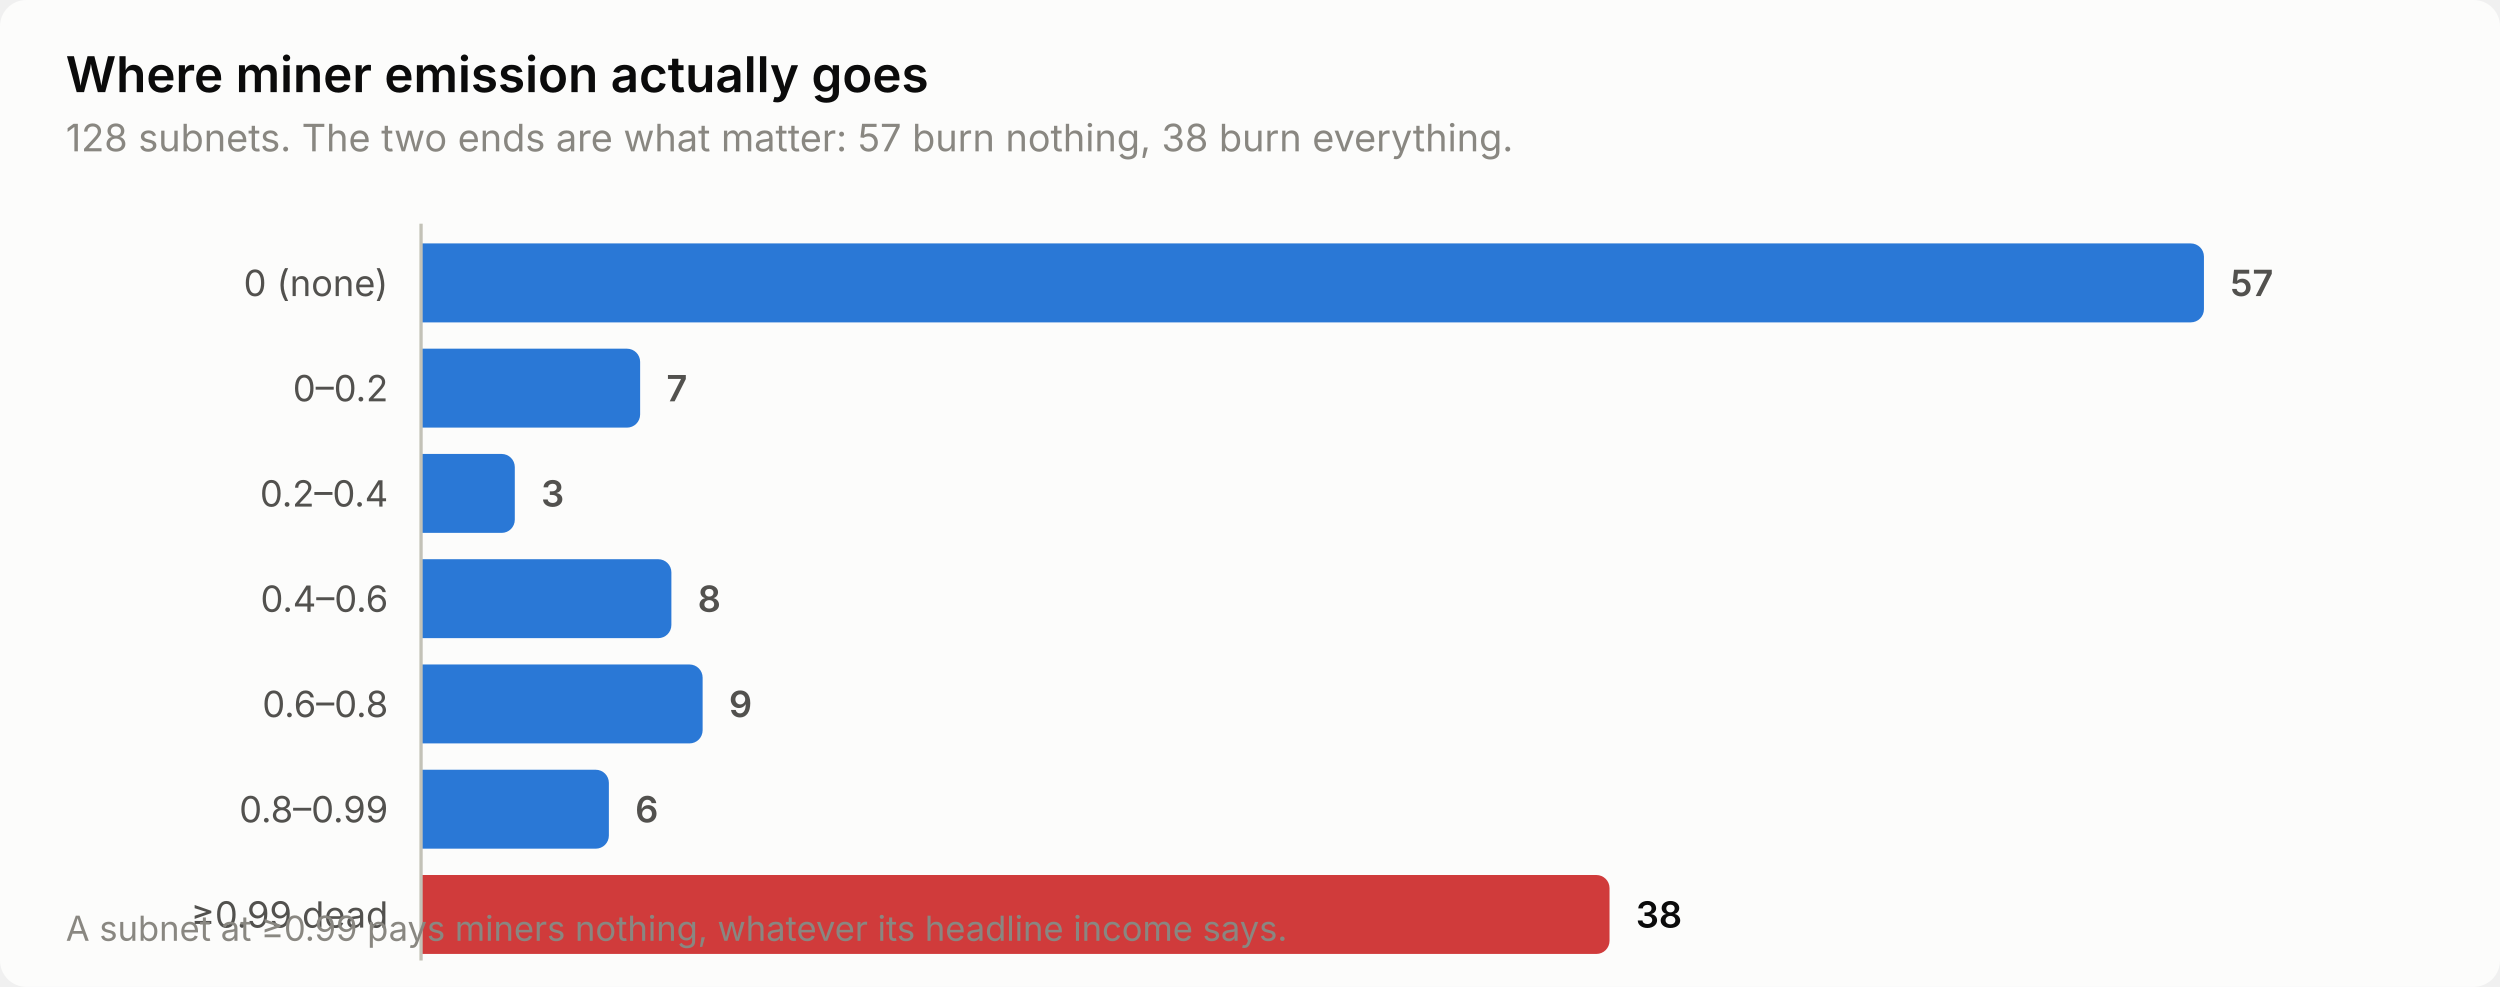
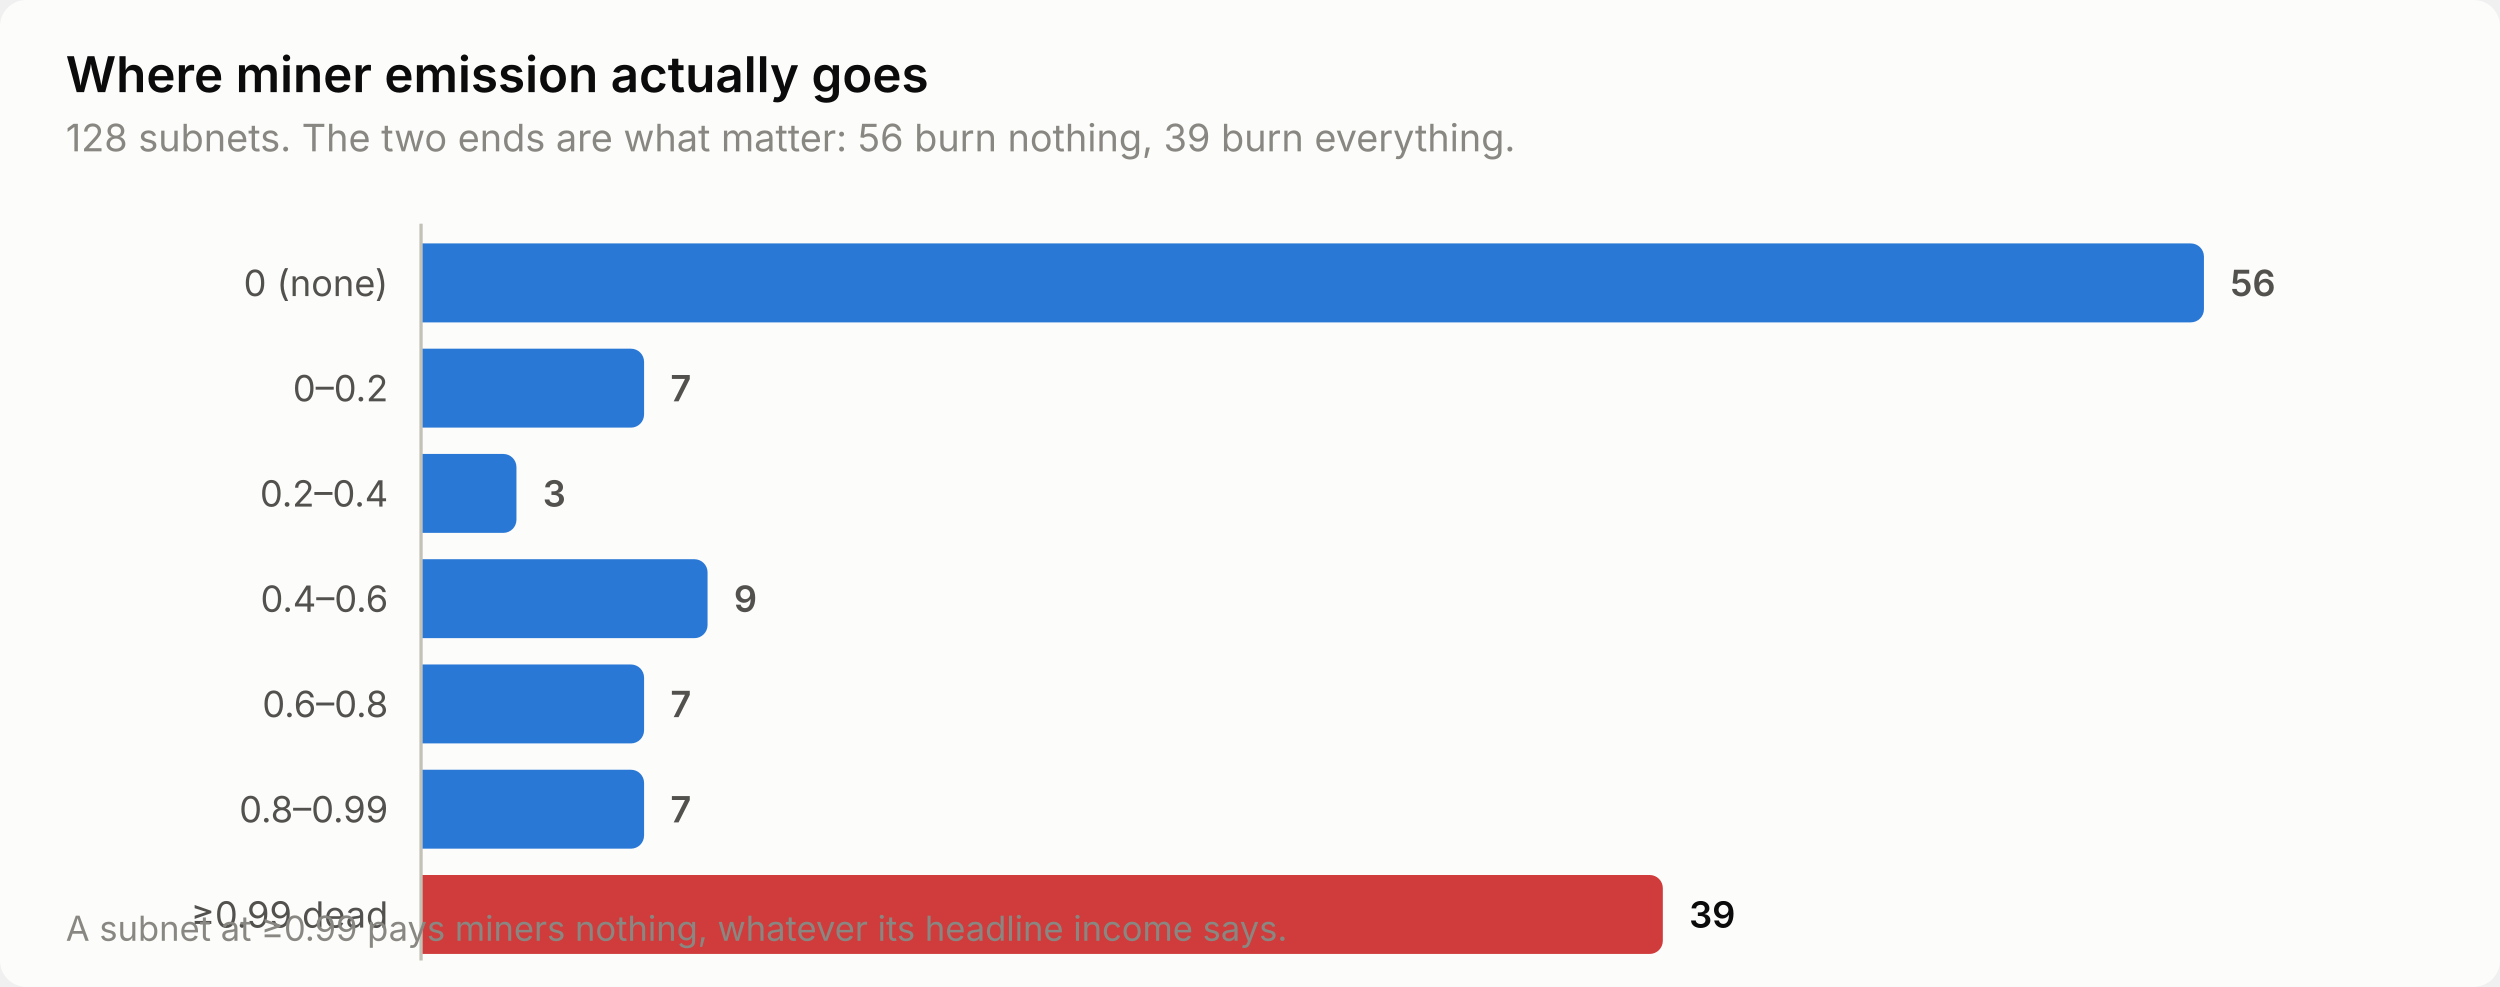
<svg xmlns="http://www.w3.org/2000/svg" width="760" height="300" viewBox="0 0 760 300" role="img" aria-label="Where miner emission actually goes">
  <style>
    text { font-family: system-ui, -apple-system, 'Segoe UI', sans-serif; }
    .t-title { font-size: 15px; font-weight: 600; }
    .t-sub { font-size: 11.5px; }
    .t-lab { font-size: 11px; }
    .t-val { font-size: 11px; font-weight: 600; font-variant-numeric: tabular-nums; }
    .t-tick { font-size: 10.5px; font-variant-numeric: tabular-nums; }

    .surface { fill: #fcfcfb; }
    .ink { fill: #0b0b0b; }
    .ink2 { fill: #52514e; }
    .muted { fill: #898781; }
    .grid { stroke: #e1e0d9; }
    .axis { stroke: #c3c2b7; }
    .accent { fill: #2a78d6; }
    .critical { fill: #d03b3b; }
    .deemph { fill: #d8d7d0; }

    @media (prefers-color-scheme: dark) {
      .surface { fill: #1a1a19; }
      .ink { fill: #ffffff; }
      .ink2 { fill: #c3c2b7; }
      .muted { fill: #898781; }
      .grid { stroke: #2c2c2a; }
      .axis { stroke: #383835; }
      .accent { fill: #3987e5; }
      .deemph { fill: #3a3a37; }
    }
</style>
  <rect class="surface" width="760" height="300" rx="8" />
  <text class="ink t-title" x="20" y="28">Where miner emission actually goes</text>
-   <text class="muted t-sub" x="20" y="46">128 subnets. The two ends are what matter: 57 burn nothing, 38 burn everything.</text>
+   <text class="muted t-sub" x="20" y="46">128 subnets. The two ends are what matter: 56 burn nothing, 39 burn everything.</text>
  <text class="ink2 t-lab" x="118" y="90" text-anchor="end">0 (none)</text>
  <path class="accent" d="M128.0,74.0 H666.0 a4.0,4.0 0 0 1 4.0,4.0 V94.0 a4.0,4.0 0 0 1 -4.0,4.0 H128.0 Z" />
-   <text class="ink2 t-val" x="678.0" y="90">57</text>
+   <text class="ink2 t-val" x="678.0" y="90">56</text>
  <text class="ink2 t-lab" x="118" y="122" text-anchor="end">0–0.2</text>
-   <path class="accent" d="M128.0,106.0 H190.6 a4.0,4.0 0 0 1 4.0,4.0 V126.0 a4.0,4.0 0 0 1 -4.0,4.0 H128.0 Z" />
-   <text class="ink2 t-val" x="202.6" y="122">7</text>
+   <path class="accent" d="M128.0,106.0 H191.8 a4.0,4.0 0 0 1 4.0,4.0 V126.0 a4.0,4.0 0 0 1 -4.0,4.0 H128.0 Z" />
+   <text class="ink2 t-val" x="203.8" y="122">7</text>
  <text class="ink2 t-lab" x="118" y="154" text-anchor="end">0.2–0.4</text>
-   <path class="accent" d="M128.0,138.0 H152.5 a4.0,4.0 0 0 1 4.0,4.0 V158.0 a4.0,4.0 0 0 1 -4.0,4.0 H128.0 Z" />
-   <text class="ink2 t-val" x="164.5" y="154">3</text>
+   <path class="accent" d="M128.0,138.0 H153.0 a4.0,4.0 0 0 1 4.0,4.0 V158.0 a4.0,4.0 0 0 1 -4.0,4.0 H128.0 Z" />
+   <text class="ink2 t-val" x="165.0" y="154">3</text>
  <text class="ink2 t-lab" x="118" y="186" text-anchor="end">0.4–0.6</text>
-   <path class="accent" d="M128.0,170.0 H200.1 a4.0,4.0 0 0 1 4.0,4.0 V190.0 a4.0,4.0 0 0 1 -4.0,4.0 H128.0 Z" />
-   <text class="ink2 t-val" x="212.1" y="186">8</text>
+   <path class="accent" d="M128.0,170.0 H211.1 a4.0,4.0 0 0 1 4.0,4.0 V190.0 a4.0,4.0 0 0 1 -4.0,4.0 H128.0 Z" />
+   <text class="ink2 t-val" x="223.1" y="186">9</text>
  <text class="ink2 t-lab" x="118" y="218" text-anchor="end">0.6–0.8</text>
-   <path class="accent" d="M128.0,202.0 H209.6 a4.0,4.0 0 0 1 4.0,4.0 V222.0 a4.0,4.0 0 0 1 -4.0,4.0 H128.0 Z" />
-   <text class="ink2 t-val" x="221.6" y="218">9</text>
+   <path class="accent" d="M128.0,202.0 H191.8 a4.0,4.0 0 0 1 4.0,4.0 V222.0 a4.0,4.0 0 0 1 -4.0,4.0 H128.0 Z" />
+   <text class="ink2 t-val" x="203.8" y="218">7</text>
  <text class="ink2 t-lab" x="118" y="250" text-anchor="end">0.8–0.99</text>
-   <path class="accent" d="M128.0,234.0 H181.1 a4.0,4.0 0 0 1 4.0,4.0 V254.0 a4.0,4.0 0 0 1 -4.0,4.0 H128.0 Z" />
-   <text class="ink2 t-val" x="193.1" y="250">6</text>
+   <path class="accent" d="M128.0,234.0 H191.8 a4.0,4.0 0 0 1 4.0,4.0 V254.0 a4.0,4.0 0 0 1 -4.0,4.0 H128.0 Z" />
+   <text class="ink2 t-val" x="203.8" y="250">7</text>
  <text class="ink2 t-lab" x="118" y="282" text-anchor="end">≥0.99 dead</text>
-   <path class="critical" d="M128.0,266.0 H485.3 a4.0,4.0 0 0 1 4.0,4.0 V286.0 a4.0,4.0 0 0 1 -4.0,4.0 H128.0 Z" />
-   <text class="ink t-val" x="497.3" y="282">38</text>
+   <path class="critical" d="M128.0,266.0 H501.5 a4.0,4.0 0 0 1 4.0,4.0 V286.0 a4.0,4.0 0 0 1 -4.0,4.0 H128.0 Z" />
+   <text class="ink t-val" x="513.5" y="282">39</text>
  <line class="axis" x1="128" y1="68" x2="128" y2="292" stroke-width="1" />
  <text class="muted t-tick" x="20" y="286">A subnet at ≥0.99 pays miners nothing, whatever its headline income says.</text>
</svg>
